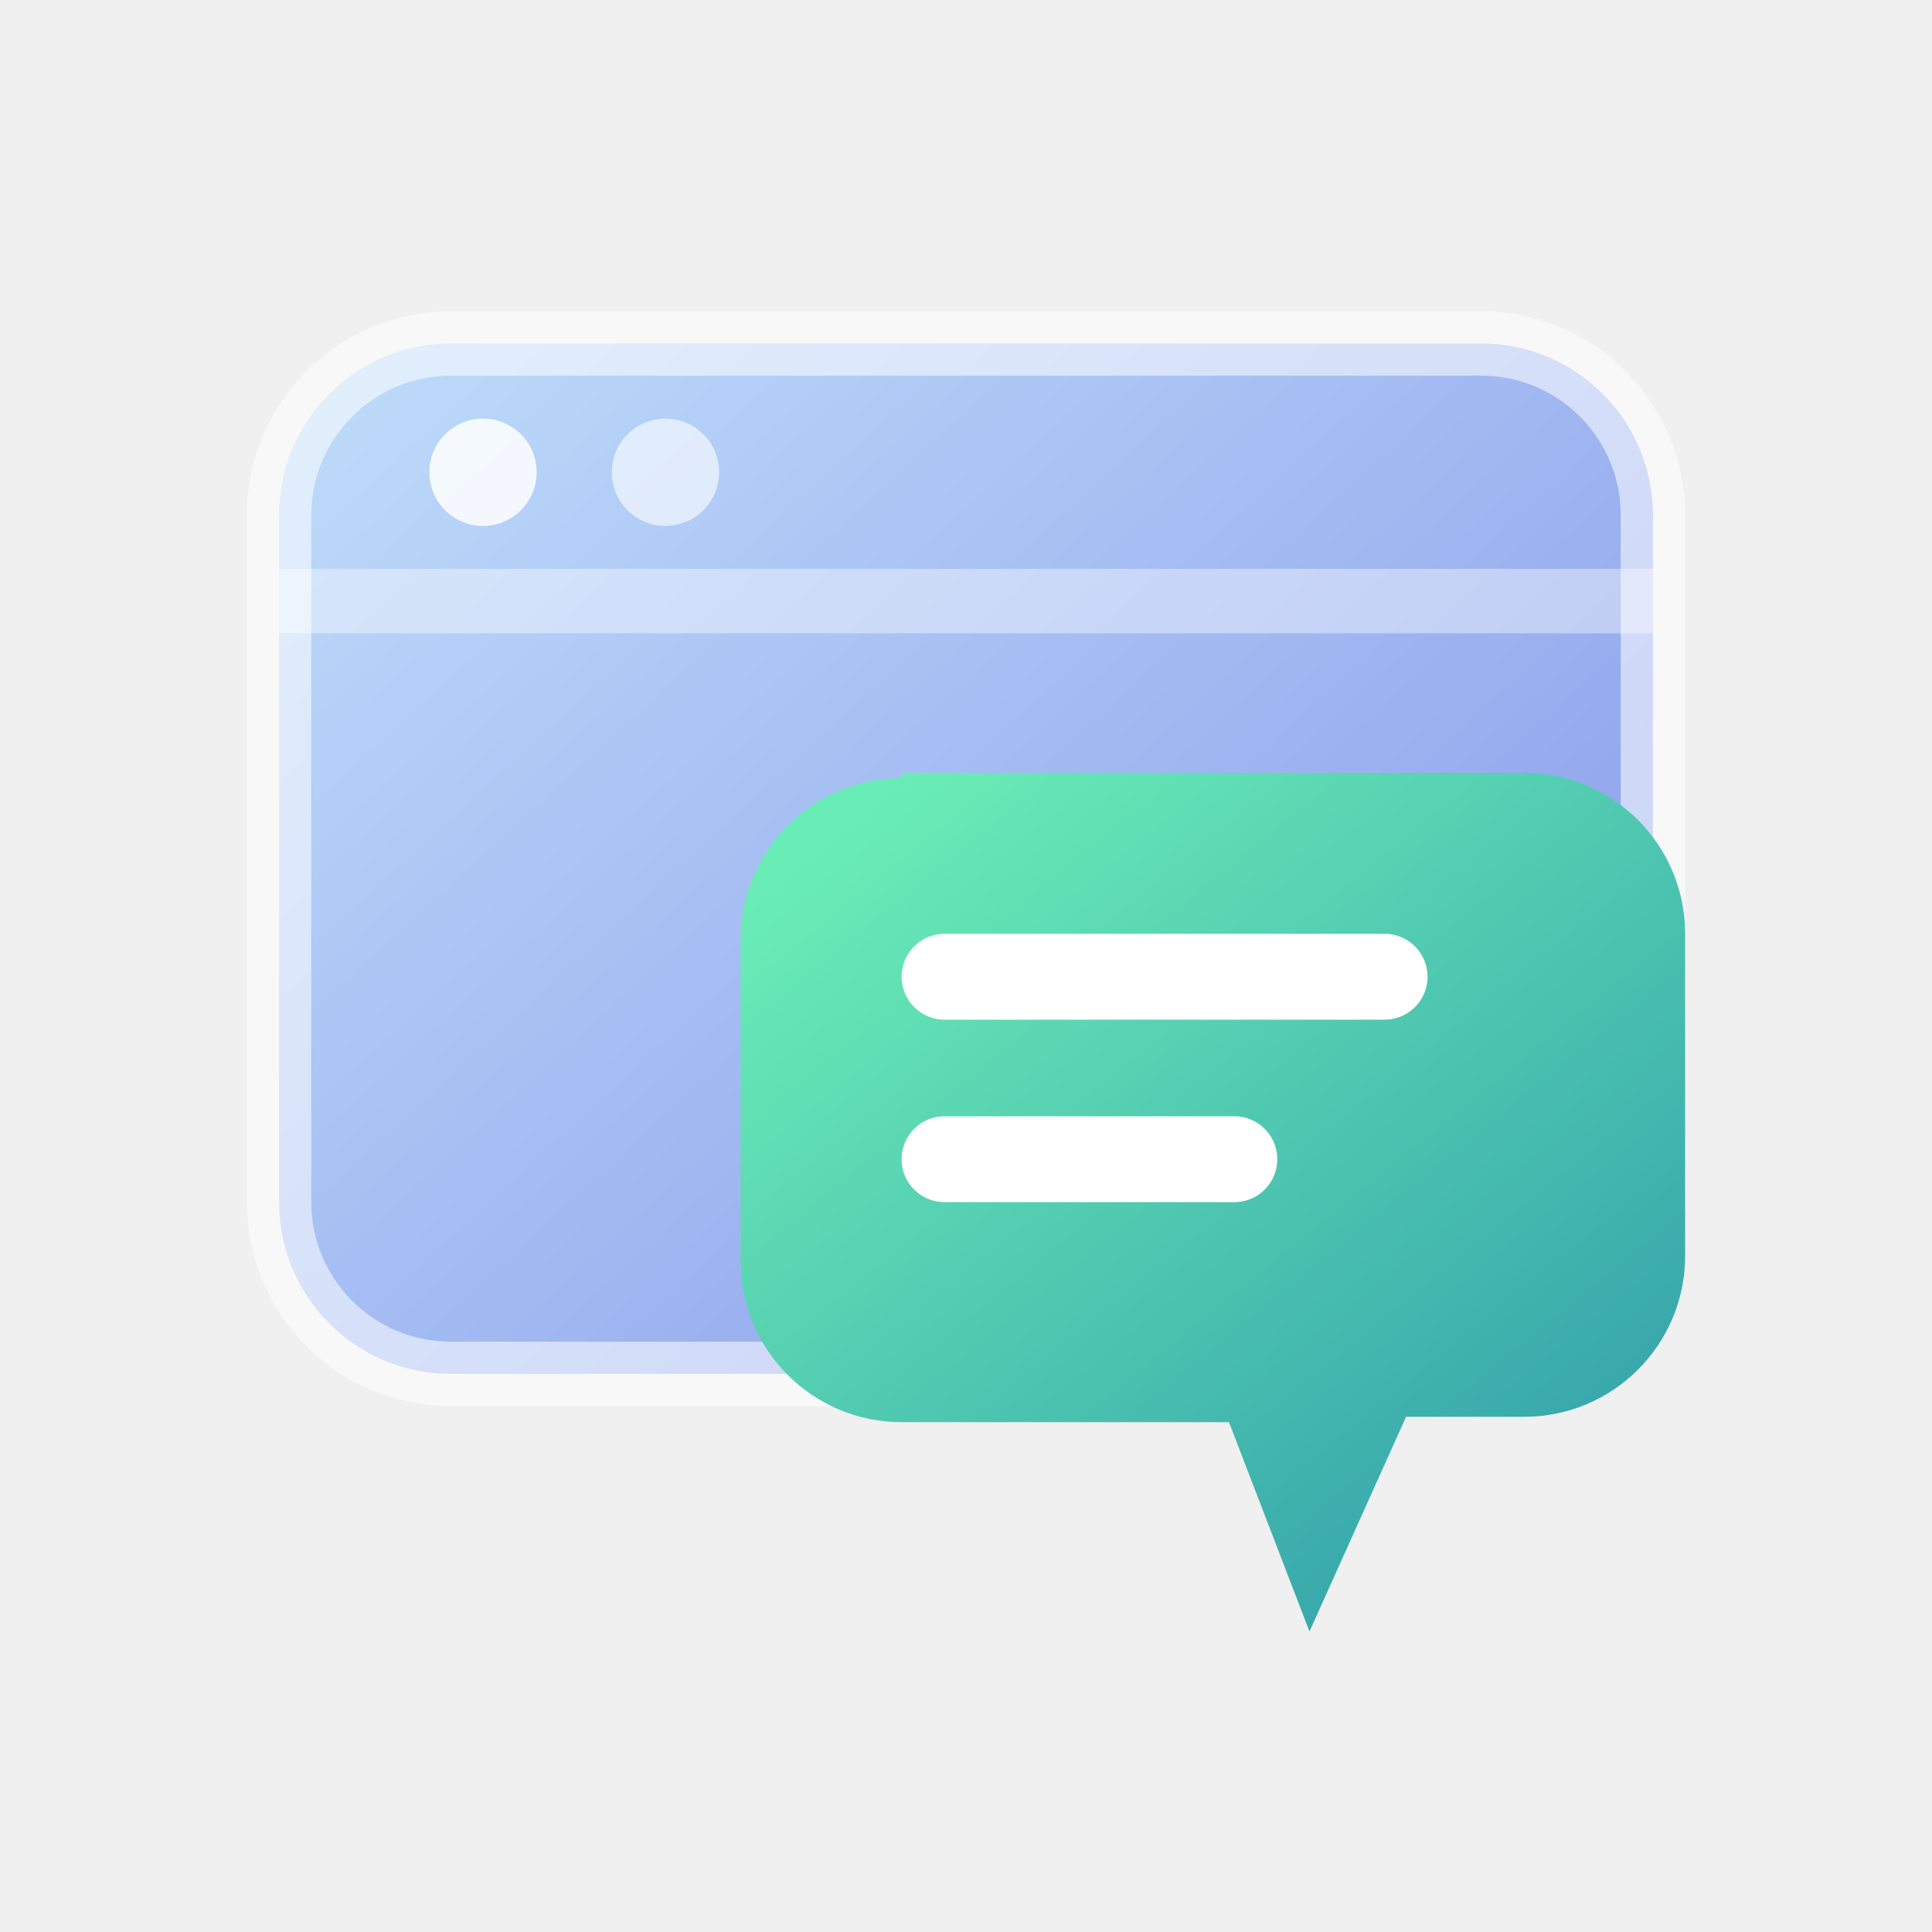
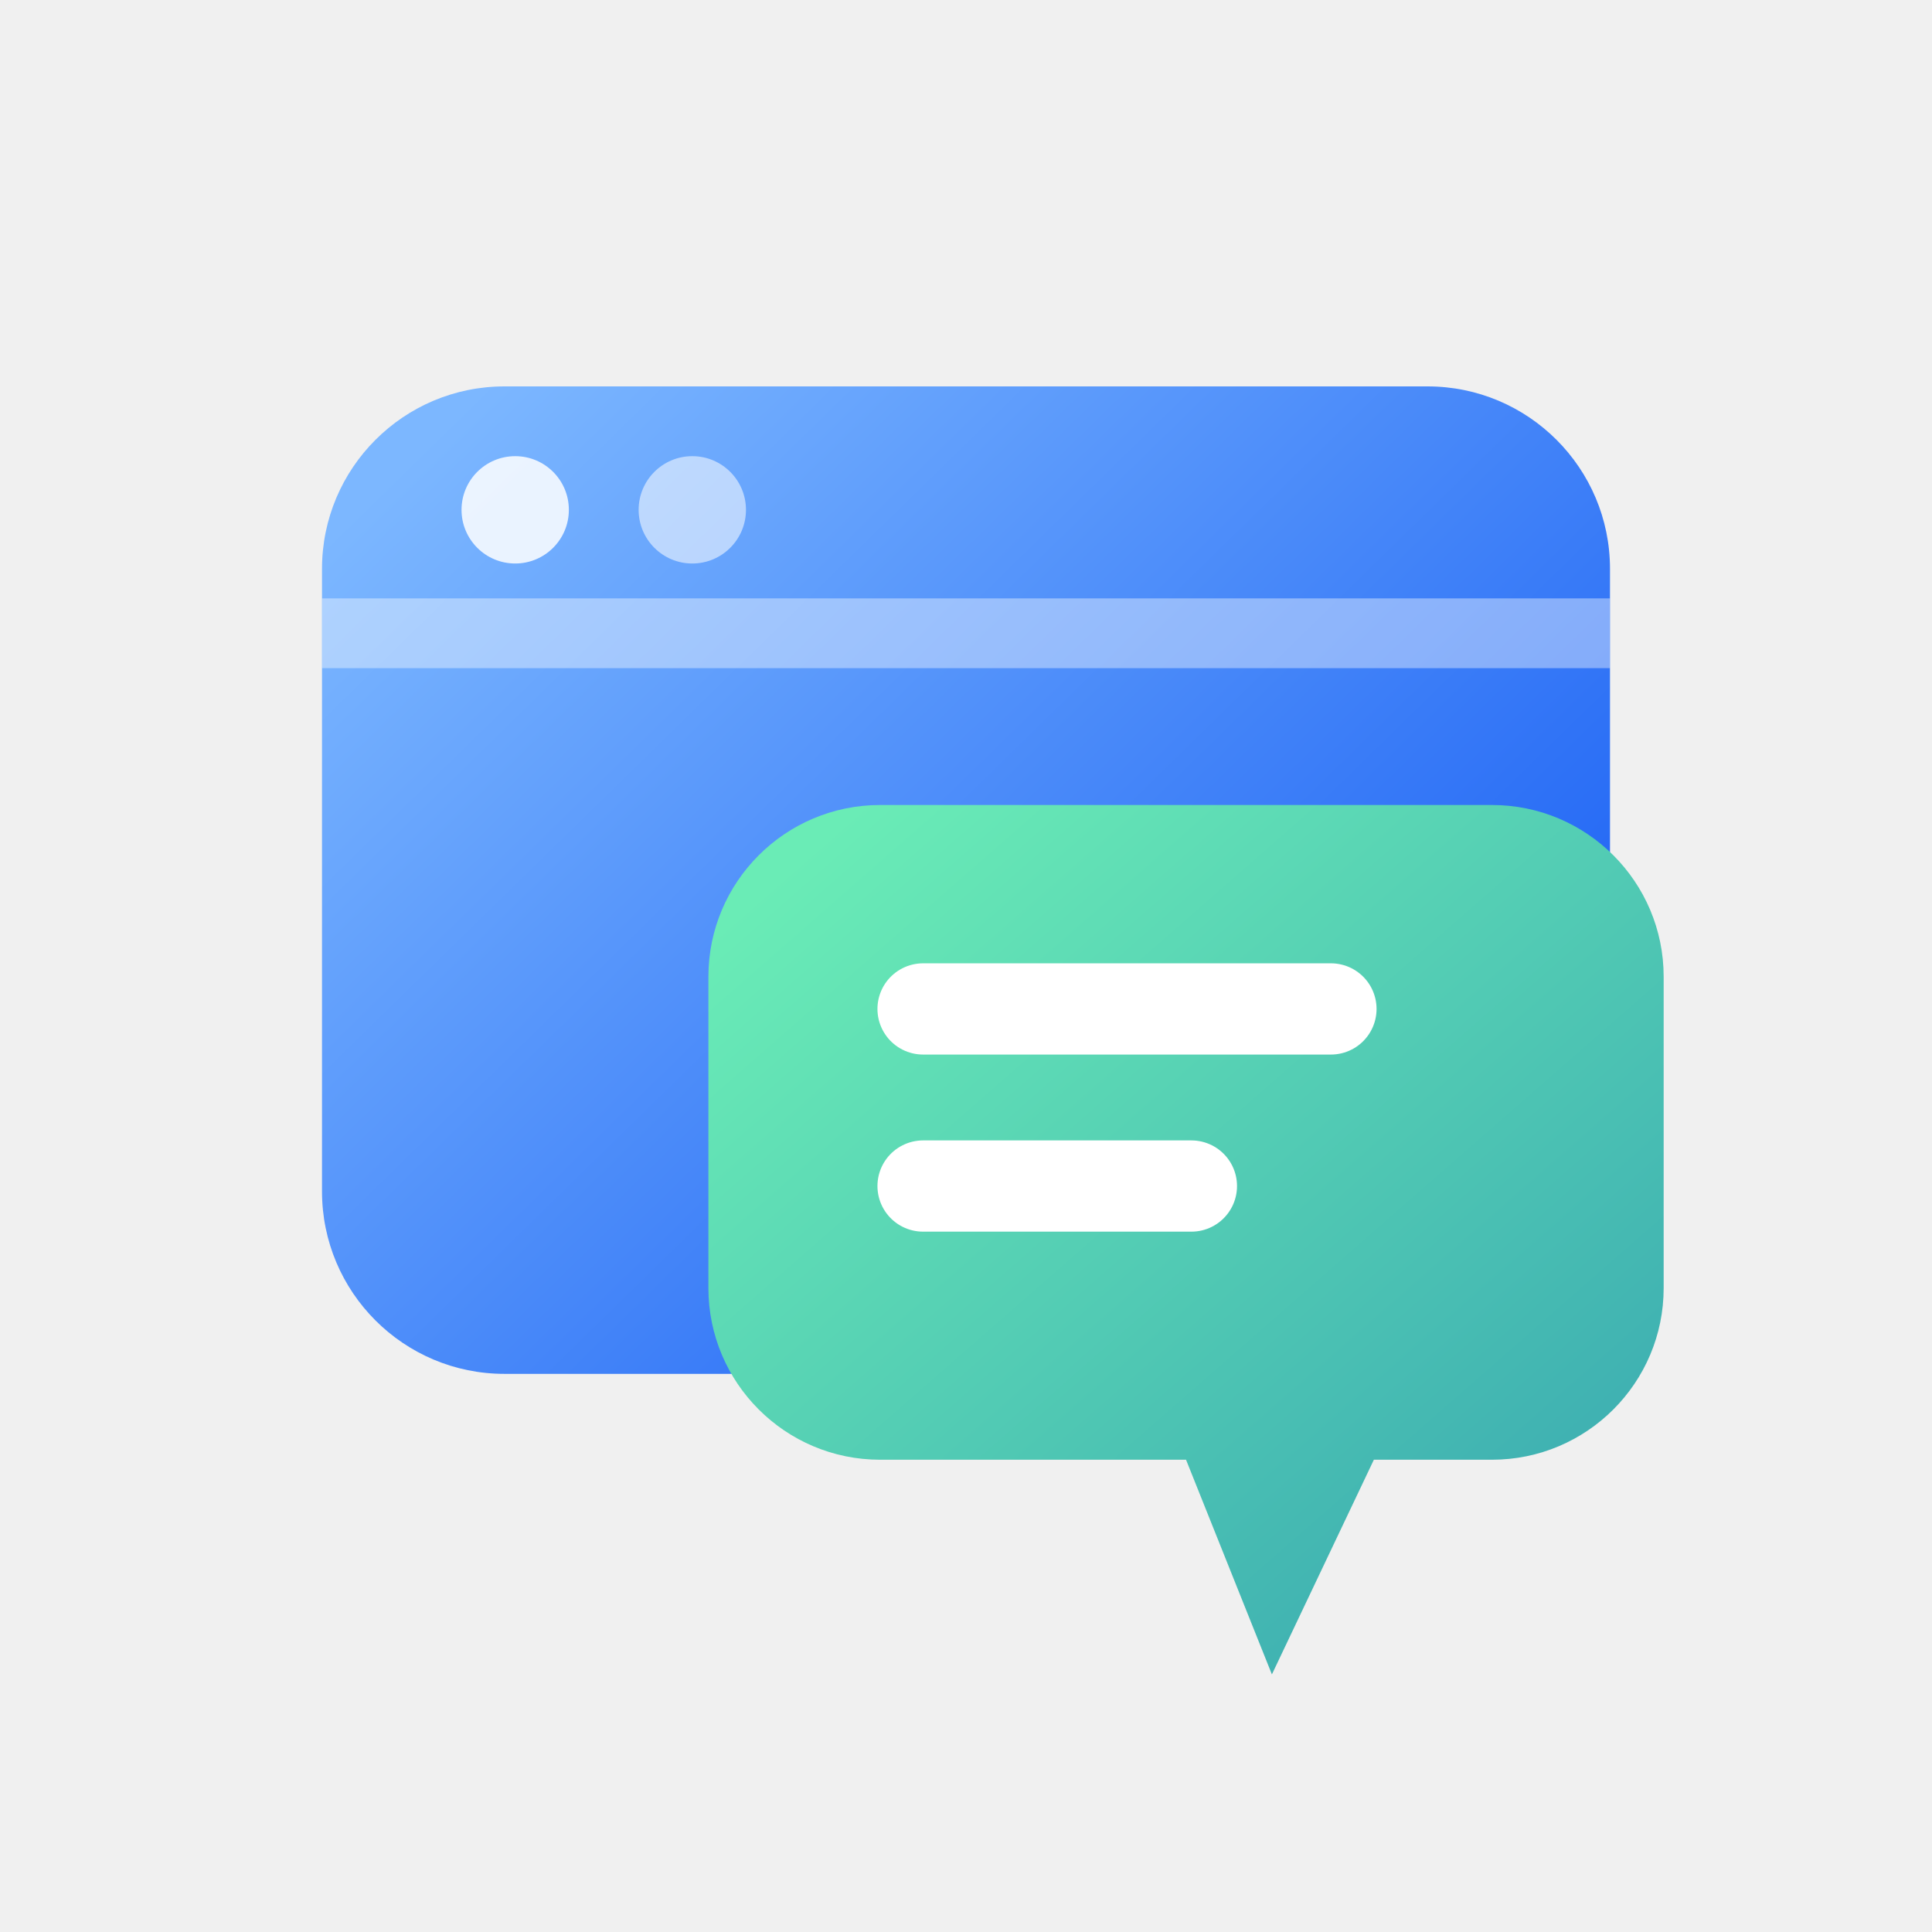
<svg xmlns="http://www.w3.org/2000/svg" width="36" height="36" viewBox="0 0 36 36" fill="none" role="img" aria-label="Web Chat">
-   <rect x="5.2" y="6.4" width="25.6" height="19.2" rx="3.2" fill="url(#wc-window)" fill-opacity="0.62" stroke="#FFFFFF" stroke-opacity="0.55" stroke-width="1.2" />
-   <path d="M5.2 11.2h25.6" stroke="#FFFFFF" stroke-opacity="0.4" stroke-width="1.2" />
-   <circle cx="9" cy="8.8" r="1" fill="#FFFFFF" fill-opacity="0.85" />
-   <circle cx="12.4" cy="8.8" r="1" fill="#FFFFFF" fill-opacity="0.6" />
-   <path d="M16.8 14.4h11.6a3 3 0 0 1 3 3v6a3 3 0 0 1-3 3h-2.2L24.4 30.4l-1.5-3.9h-6.1a3 3 0 0 1-3-3v-6a3 3 0 0 1 3-3Z" fill="url(#wc-bubble)" />
-   <path d="M17.6 18.2h8.2M17.6 21.6h5.4" stroke="#FFFFFF" stroke-width="1.6" stroke-linecap="round" />
+   <rect x="6" y="7.2" width="24" height="18.4" rx="3.4" fill="url(#wc-window)" />
+   <path d="M6 11.8h24" stroke="#FFFFFF" stroke-opacity="0.4" stroke-width="1.3" />
+   <circle cx="9.6" cy="9.5" r="1" fill="#FFFFFF" fill-opacity="0.85" />
+   <circle cx="12.9" cy="9.5" r="1" fill="#FFFFFF" fill-opacity="0.55" />
+   <path d="M16.4 15h11.4a3.2 3.2 0 0 1 3.2 3.2v5.8a3.2 3.2 0 0 1-3.2 3.2h-2.2l-1.9 4-1.6-4h-5.7a3.2 3.2 0 0 1-3.2-3.2v-5.8A3.2 3.2 0 0 1 16.4 15Z" fill="url(#wc-bubble)" />
+   <path d="M17.2 18.8h7.6M17.2 22.1h5" stroke="#FFFFFF" stroke-width="1.7" stroke-linecap="round" />
  <defs>
-     <linearGradient id="wc-window" x1="8" y1="6.4" x2="26" y2="26" gradientUnits="userSpaceOnUse">
-       <stop stop-color="#9CCBFF" />
-       <stop offset="1" stop-color="#4C6AE8" />
+     <linearGradient id="wc-window" x1="9" y1="7.2" x2="27" y2="25.6" gradientUnits="userSpaceOnUse">
+       <stop stop-color="#7CB7FF" />
+       <stop offset="1" stop-color="#145AF3" />
    </linearGradient>
-     <linearGradient id="wc-bubble" x1="17" y1="14.4" x2="30" y2="30.4" gradientUnits="userSpaceOnUse">
+     <linearGradient id="wc-bubble" x1="16" y1="15" x2="30" y2="31" gradientUnits="userSpaceOnUse">
      <stop stop-color="#6AECB6" />
-       <stop offset="1" stop-color="#2F9BAA" />
+       <stop offset="1" stop-color="#37A6B1" />
    </linearGradient>
  </defs>
</svg>
